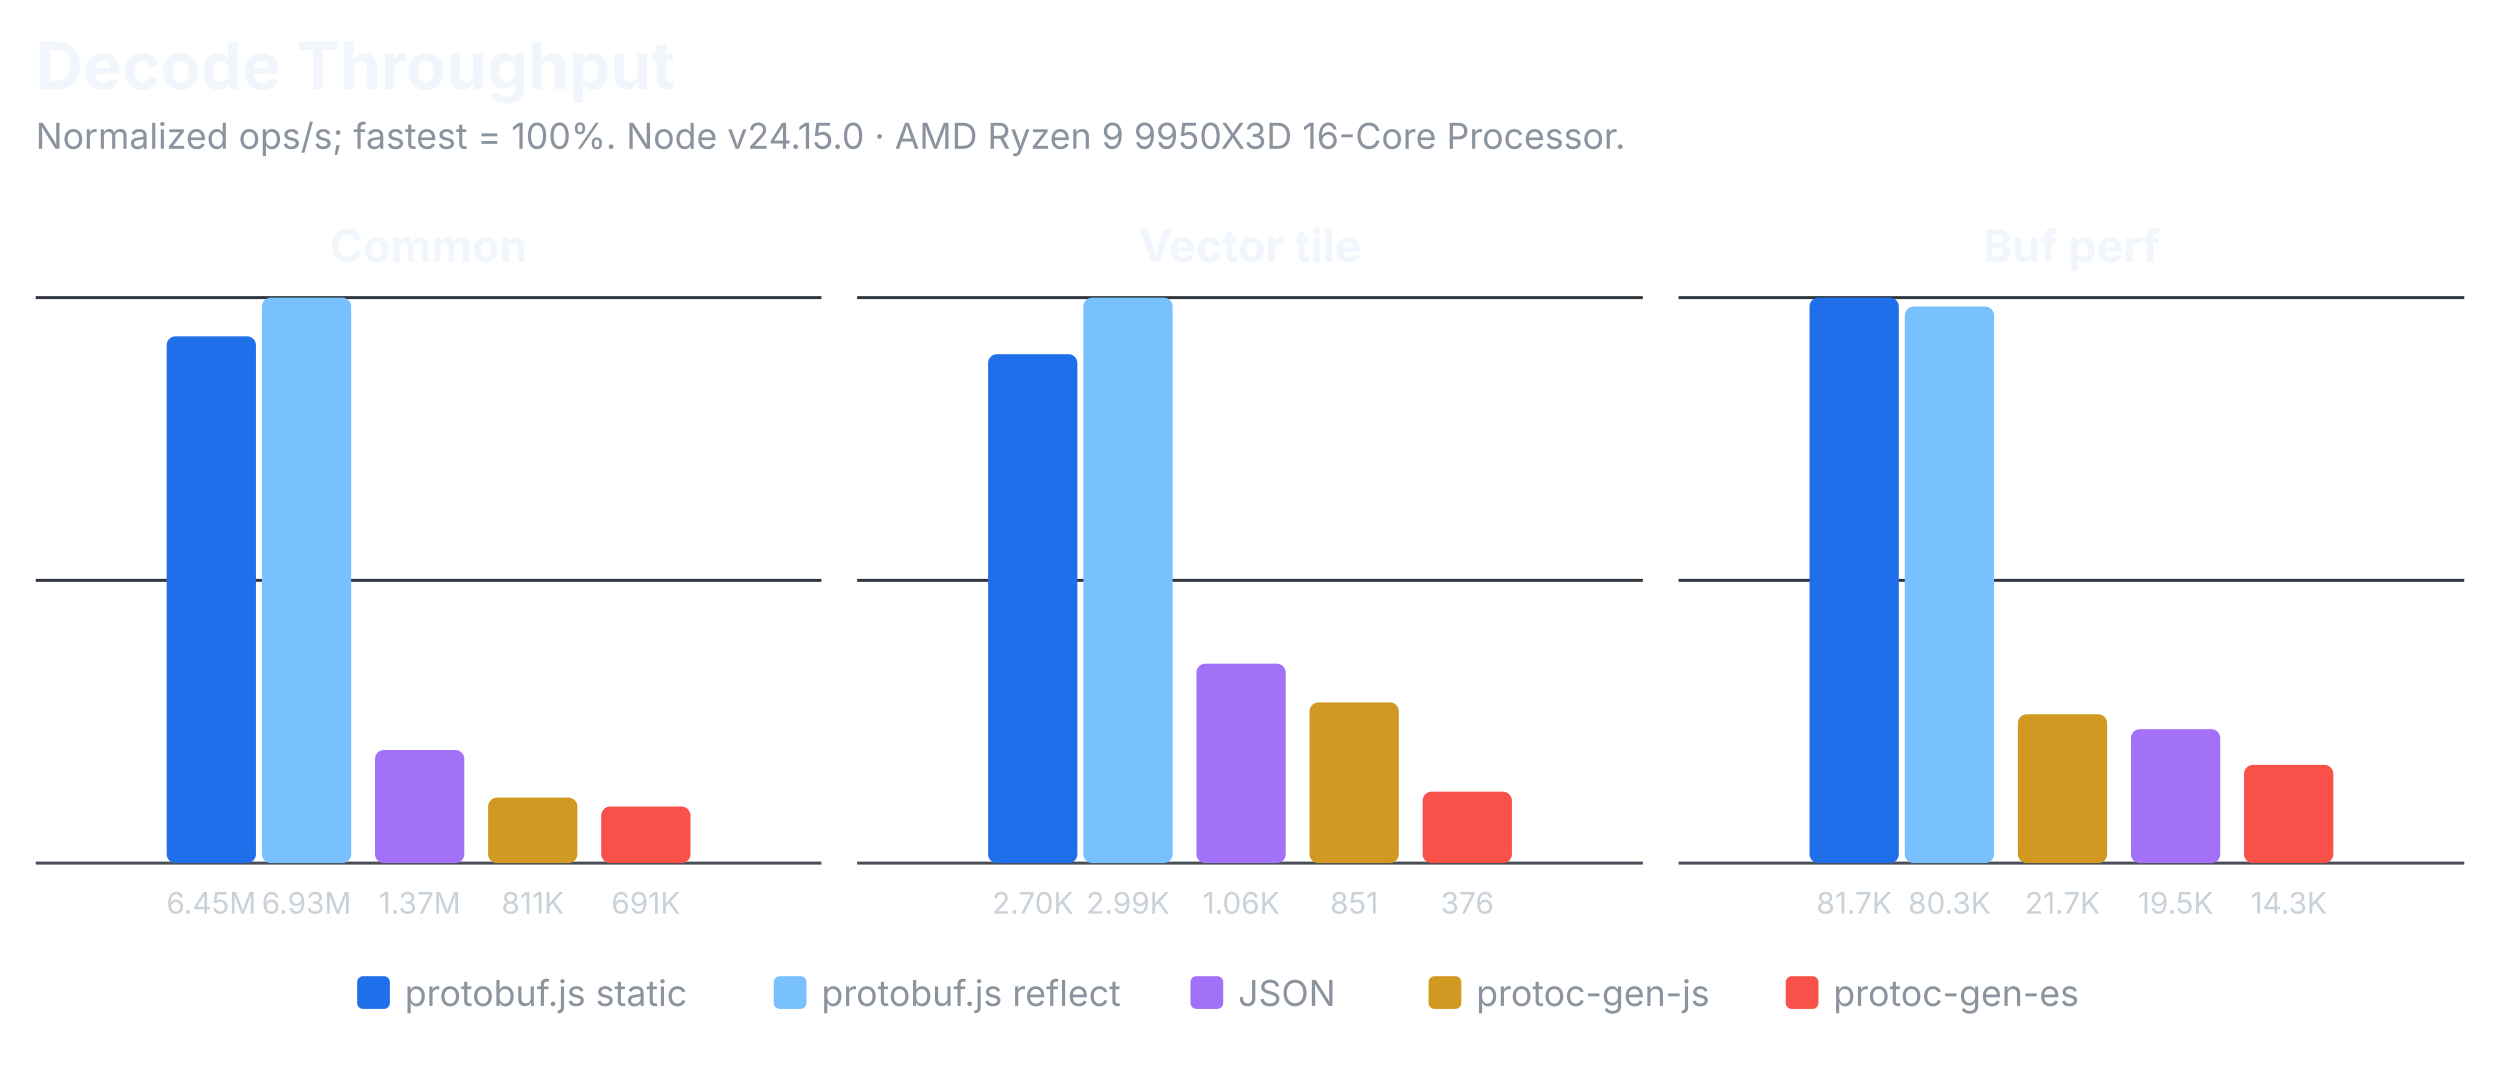
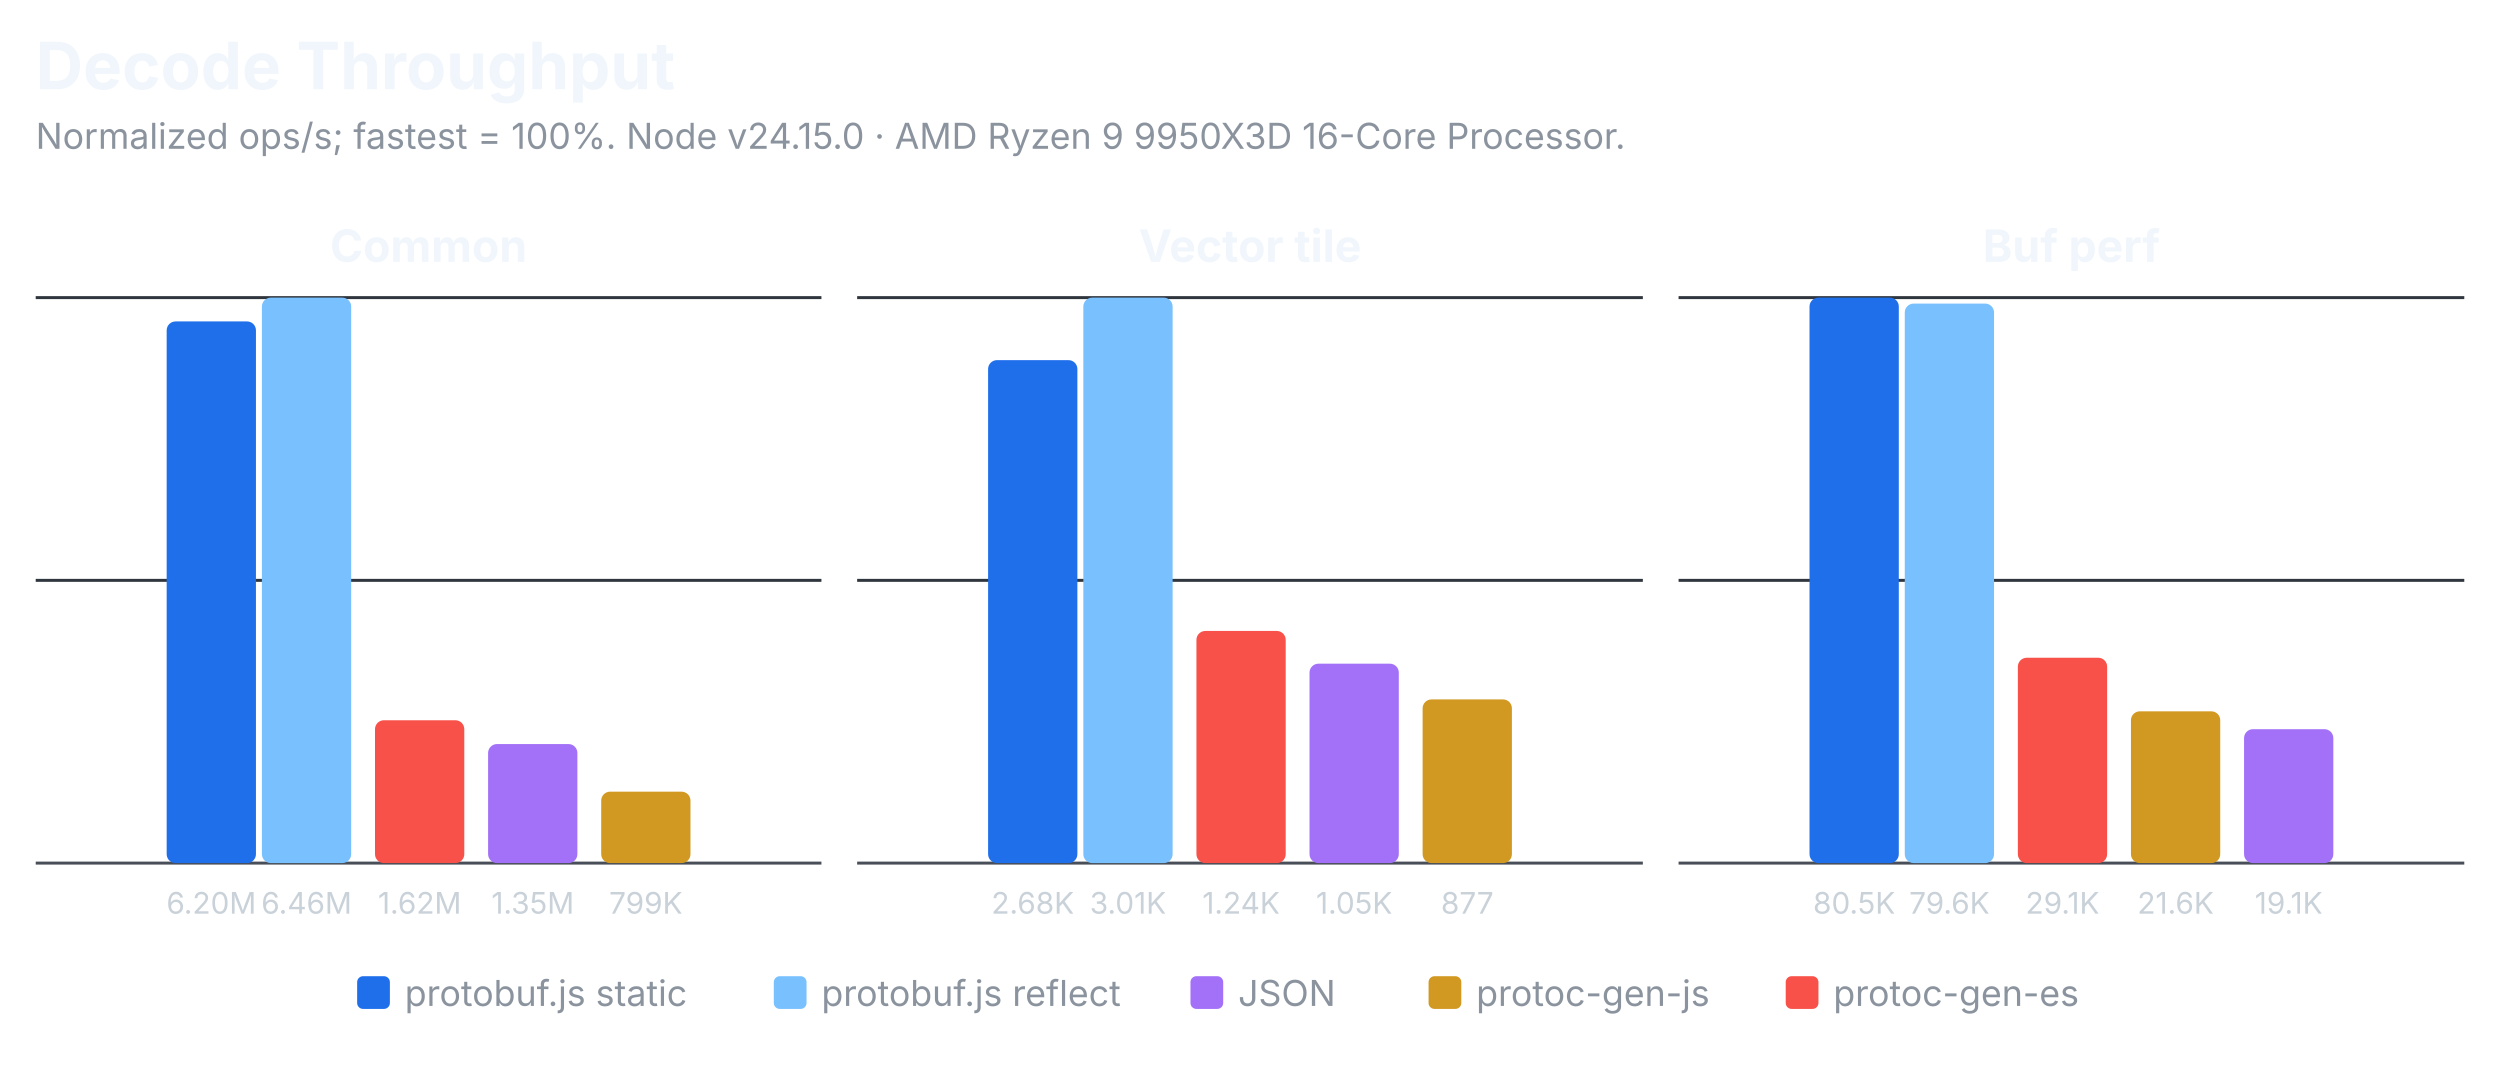
<svg xmlns="http://www.w3.org/2000/svg" width="840" height="362" viewBox="0 0 840 362" role="img" aria-labelledby="title desc">
  <style>
text{font-family:-apple-system,BlinkMacSystemFont,'Segoe UI',sans-serif;fill:#f0f6fc}
.title{font-size:22px;font-weight:700}.meta,.legend{font-size:12px;fill:#8b949e}.case{font-size:15px;font-weight:700}.value{font-size:10px;fill:#c9d1d9}.axis{stroke:#484f58;stroke-width:1}.grid{stroke:#30363d;stroke-width:1}.bar{rx:3;ry:3}
</style>
  <text x="12" y="30" class="title">Decode Throughput</text>
  <text x="12" y="50" class="meta">Normalized ops/s; fastest = 100%. Node v24.15.0 · AMD Ryzen 9 9950X3D 16-Core Processor.</text>
  <text x="144" y="88" text-anchor="middle" class="case">Common</text>
  <line x1="12" y1="290" x2="276" y2="290" class="axis" />
  <line x1="12" y1="195" x2="276" y2="195" class="grid" />
  <line x1="12" y1="100" x2="276" y2="100" class="grid" />
-   <rect x="56" y="113" width="30" height="177" class="bar" fill="#1f6feb" />
-   <text x="71" y="307" text-anchor="middle" class="value">6.45M</text>
+   <rect x="56" y="108" width="30" height="182" class="bar" fill="#1f6feb" />
+   <text x="71" y="307" text-anchor="middle" class="value">6.20M</text>
  <rect x="88" y="100" width="30" height="190" class="bar" fill="#79c0ff" />
-   <text x="103" y="307" text-anchor="middle" class="value">6.93M</text>
-   <rect x="126" y="252" width="30" height="38" class="bar" fill="#a371f7" />
-   <text x="141" y="307" text-anchor="middle" class="value">1.37M</text>
-   <rect x="164" y="268" width="30" height="22" class="bar" fill="#d29922" />
-   <text x="179" y="307" text-anchor="middle" class="value">811K</text>
-   <rect x="202" y="271" width="30" height="19" class="bar" fill="#f85149" />
-   <text x="217" y="307" text-anchor="middle" class="value">691K</text>
+   <text x="103" y="307" text-anchor="middle" class="value">6.46M</text>
+   <rect x="126" y="242" width="30" height="48" class="bar" fill="#f85149" />
+   <text x="141" y="307" text-anchor="middle" class="value">1.62M</text>
+   <rect x="164" y="250" width="30" height="40" class="bar" fill="#a371f7" />
+   <text x="179" y="307" text-anchor="middle" class="value">1.35M</text>
+   <rect x="202" y="266" width="30" height="24" class="bar" fill="#d29922" />
+   <text x="217" y="307" text-anchor="middle" class="value">799K</text>
  <text x="420" y="88" text-anchor="middle" class="case">Vector tile</text>
  <line x1="288" y1="290" x2="552" y2="290" class="axis" />
  <line x1="288" y1="195" x2="552" y2="195" class="grid" />
  <line x1="288" y1="100" x2="552" y2="100" class="grid" />
-   <rect x="332" y="119" width="30" height="171" class="bar" fill="#1f6feb" />
-   <text x="347" y="307" text-anchor="middle" class="value">2.70K</text>
+   <rect x="332" y="121" width="30" height="169" class="bar" fill="#1f6feb" />
+   <text x="347" y="307" text-anchor="middle" class="value">2.68K</text>
  <rect x="364" y="100" width="30" height="190" class="bar" fill="#79c0ff" />
-   <text x="379" y="307" text-anchor="middle" class="value">2.99K</text>
-   <rect x="402" y="223" width="30" height="67" class="bar" fill="#a371f7" />
-   <text x="417" y="307" text-anchor="middle" class="value">1.06K</text>
-   <rect x="440" y="236" width="30" height="54" class="bar" fill="#d29922" />
-   <text x="455" y="307" text-anchor="middle" class="value">851</text>
-   <rect x="478" y="266" width="30" height="24" class="bar" fill="#f85149" />
-   <text x="493" y="307" text-anchor="middle" class="value">376</text>
+   <text x="379" y="307" text-anchor="middle" class="value">3.01K</text>
+   <rect x="402" y="212" width="30" height="78" class="bar" fill="#f85149" />
+   <text x="417" y="307" text-anchor="middle" class="value">1.24K</text>
+   <rect x="440" y="223" width="30" height="67" class="bar" fill="#a371f7" />
+   <text x="455" y="307" text-anchor="middle" class="value">1.05K</text>
+   <rect x="478" y="235" width="30" height="55" class="bar" fill="#d29922" />
+   <text x="493" y="307" text-anchor="middle" class="value">877</text>
  <text x="696" y="88" text-anchor="middle" class="case">Buf perf</text>
  <line x1="564" y1="290" x2="828" y2="290" class="axis" />
  <line x1="564" y1="195" x2="828" y2="195" class="grid" />
  <line x1="564" y1="100" x2="828" y2="100" class="grid" />
  <rect x="608" y="100" width="30" height="190" class="bar" fill="#1f6feb" />
-   <text x="623" y="307" text-anchor="middle" class="value">81.7K</text>
-   <rect x="640" y="103" width="30" height="187" class="bar" fill="#79c0ff" />
-   <text x="655" y="307" text-anchor="middle" class="value">80.3K</text>
-   <rect x="678" y="240" width="30" height="50" class="bar" fill="#d29922" />
-   <text x="693" y="307" text-anchor="middle" class="value">21.7K</text>
-   <rect x="716" y="245" width="30" height="45" class="bar" fill="#a371f7" />
-   <text x="731" y="307" text-anchor="middle" class="value">19.5K</text>
-   <rect x="754" y="257" width="30" height="33" class="bar" fill="#f85149" />
-   <text x="769" y="307" text-anchor="middle" class="value">14.3K</text>
+   <text x="623" y="307" text-anchor="middle" class="value">80.5K</text>
+   <rect x="640" y="102" width="30" height="188" class="bar" fill="#79c0ff" />
+   <text x="655" y="307" text-anchor="middle" class="value">79.6K</text>
+   <rect x="678" y="221" width="30" height="69" class="bar" fill="#f85149" />
+   <text x="693" y="307" text-anchor="middle" class="value">29.1K</text>
+   <rect x="716" y="239" width="30" height="51" class="bar" fill="#d29922" />
+   <text x="731" y="307" text-anchor="middle" class="value">21.6K</text>
+   <rect x="754" y="245" width="30" height="45" class="bar" fill="#a371f7" />
+   <text x="769" y="307" text-anchor="middle" class="value">19.1K</text>
  <rect x="120" y="328" width="11" height="11" rx="2" ry="2" fill="#1f6feb" />
  <text x="136" y="338" class="legend">protobuf.js static</text>
  <rect x="260" y="328" width="11" height="11" rx="2" ry="2" fill="#79c0ff" />
  <text x="276" y="338" class="legend">protobuf.js reflect</text>
  <rect x="400" y="328" width="11" height="11" rx="2" ry="2" fill="#a371f7" />
  <text x="416" y="338" class="legend">JSON</text>
  <rect x="480" y="328" width="11" height="11" rx="2" ry="2" fill="#d29922" />
  <text x="496" y="338" class="legend">protoc-gen-js</text>
  <rect x="600" y="328" width="11" height="11" rx="2" ry="2" fill="#f85149" />
  <text x="616" y="338" class="legend">protoc-gen-es</text>
</svg>
